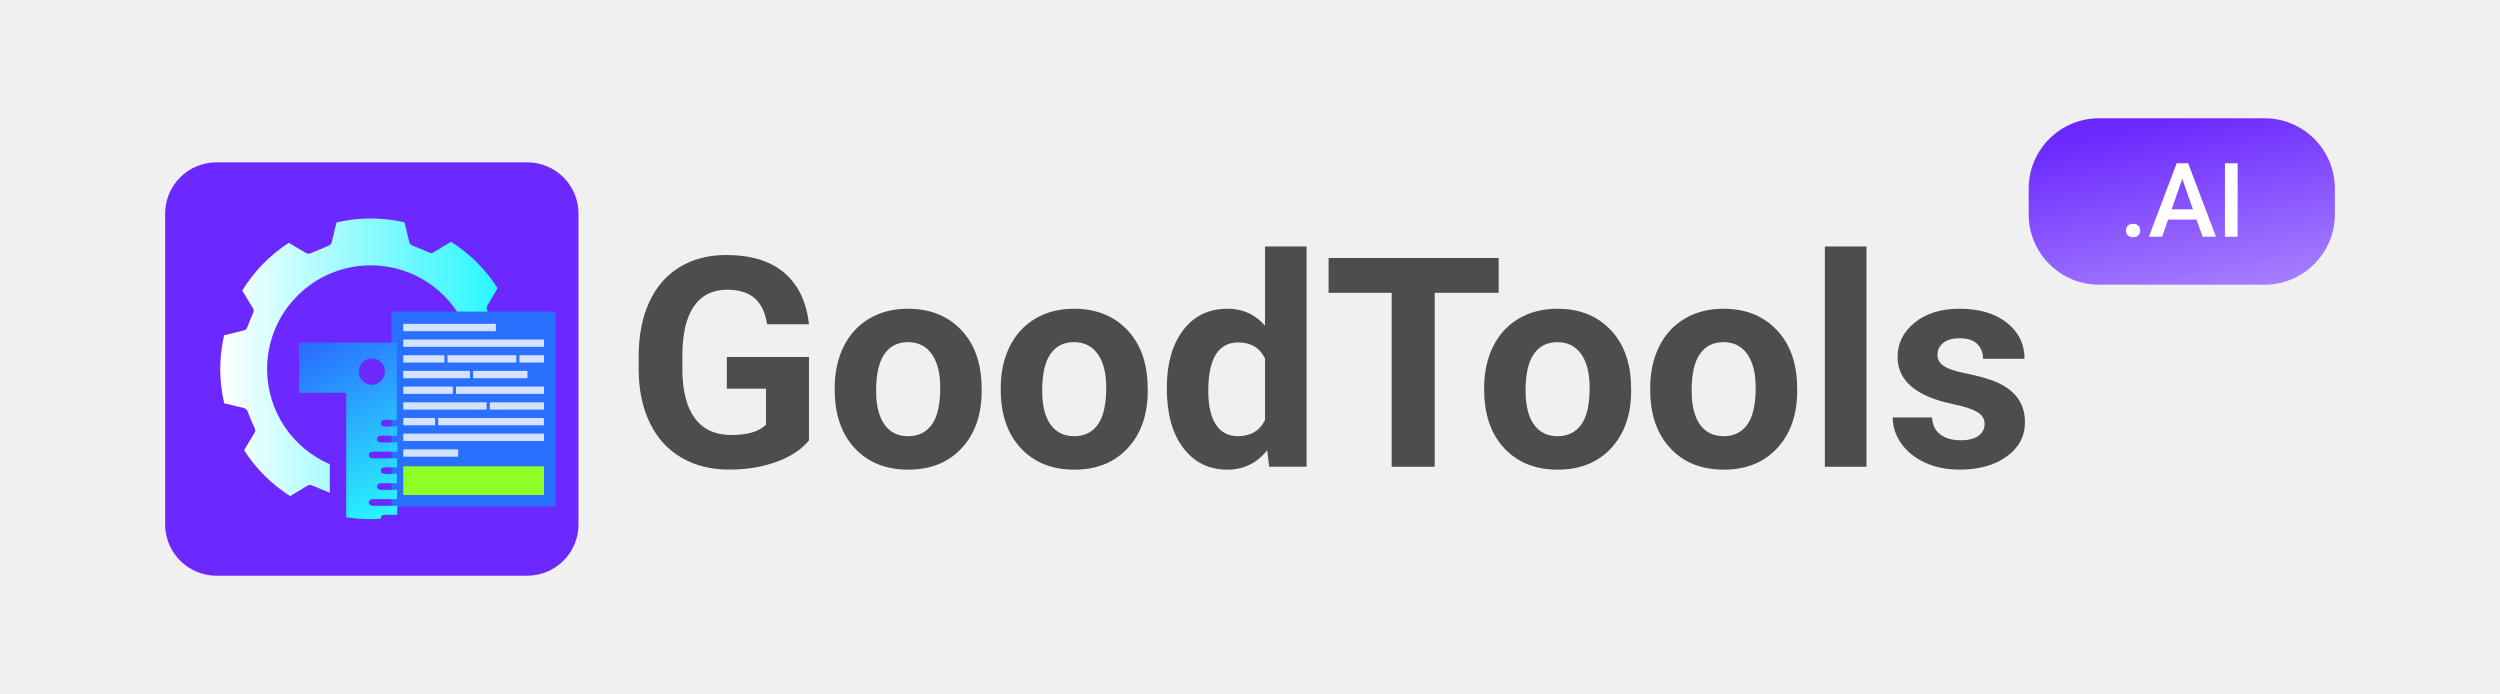
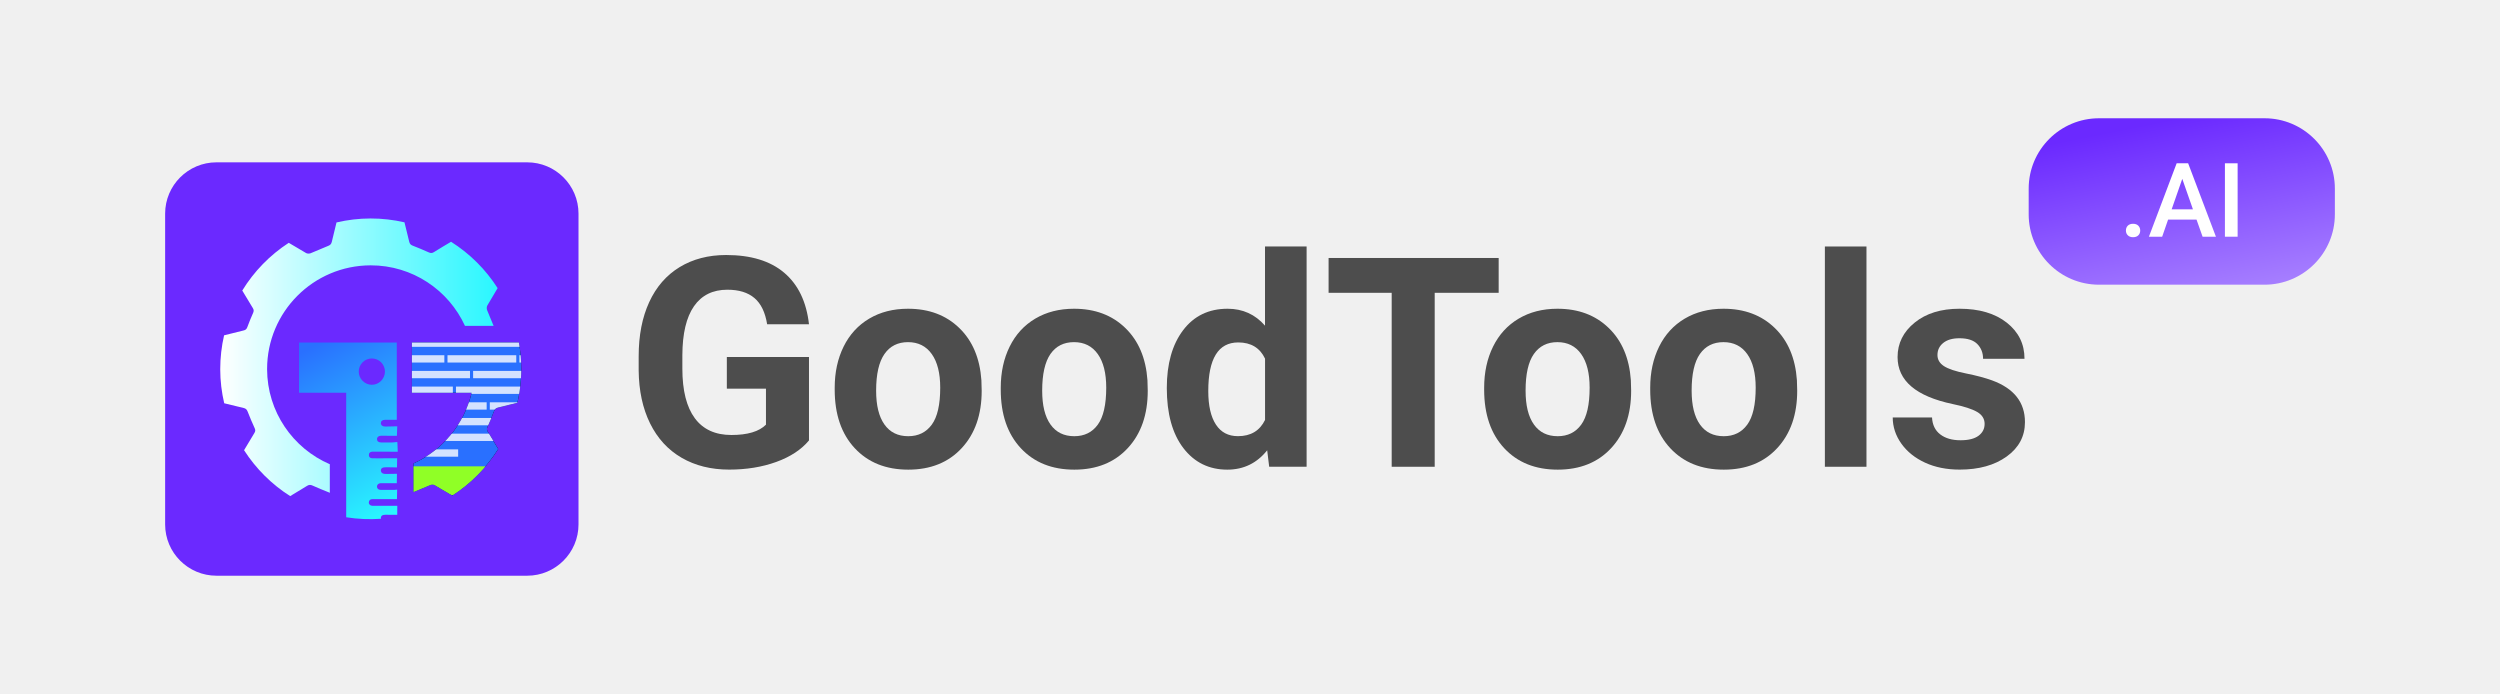
<svg xmlns="http://www.w3.org/2000/svg" xmlns:xlink="http://www.w3.org/1999/xlink" version="1.1" id="Layer_1" x="0px" y="0px" viewBox="0 0 598 166" style="enable-background:new 0 0 598 166;" xml:space="preserve">
  <style type="text/css">
	.st0{fill:#6B29FF;}
	.st1{fill:none;}
	.st2{fill:url(#SVGID_1_);}
- 	.st3{clipPath:url(#SVGID_00000139289186865859704000000003742631851006620558_);}
+ 	.st3{clip-path:url(#SVGID_00000139289186865859704000000003742631851006620558_);}
	.st4{fill:#2970FF;}
	.st5{fill:#90FF26;}
	.st6{opacity:0.8;}
	.st7{fill:#FFFFFF;}
	.st8{fill:url(#SVGID_00000093163695951853022950000000451622130774539187_);}
	.st9{fill:#4D4D4D;}
	.st10{fill:url(#SVGID_00000134229813165984377590000005558758538998587799_);}
</style>
  <g>
    <g>
      <path class="st0" d="M126.1,137.71H51.78c-6.78,0-12.28-5.5-12.28-12.28V51.11c0-6.78,5.5-12.28,12.28-12.28h74.32    c6.78,0,12.28,5.5,12.28,12.28v74.32C138.38,132.21,132.88,137.71,126.1,137.71z" />
      <path d="M124.69,88.2c0,1.96-0.16,3.87-0.46,5.74c-0.13,0.8-0.28,1.6-0.46,2.39c-1.54,0.38-3.08,0.77-4.62,1.14    c-0.49,0.12-0.76,0.33-0.95,0.81c-0.49,1.29-1.02,2.57-1.59,3.83c-0.2,0.44-0.17,0.76,0.08,1.17c0.84,1.36,1.66,2.74,2.49,4.12    c-2.81,4.46-6.56,8.26-10.99,11.12c-1.4-0.83-2.8-1.67-4.21-2.48c-0.26-0.15-0.71-0.16-1-0.05c-1.36,0.54-2.7,1.15-4.06,1.7v-6.84    c6.92-3.14,12.13-9.36,13.9-16.91H98.53v-12h25.59C124.49,83.97,124.69,86.06,124.69,88.2z" />
      <path class="st1" d="M98.53,81.94h8.33v-4h4.36c-3.92-8.55-12.56-14.48-22.58-14.47C74.95,63.5,63.87,74.62,63.89,88.31    c0.02,13.69,11.14,24.77,24.83,24.75c11.72-0.02,21.53-8.18,24.09-19.12H98.53V81.94z" />
      <linearGradient id="SVGID_1_" gradientUnits="userSpaceOnUse" x1="52.684" y1="85.466" x2="119.042" y2="85.466">
        <stop offset="0" style="stop-color:#FFFFFF" />
        <stop offset="1" style="stop-color:#29F7FF" />
      </linearGradient>
      <path class="st2" d="M78.88,111.04c-8.8-3.79-14.97-12.54-14.99-22.73C63.87,74.62,74.95,63.5,88.64,63.47    c10.02-0.02,18.66,5.92,22.58,14.47h6.85c-0.5-1.27-1.07-2.5-1.56-3.77c-0.12-0.31-0.11-0.79,0.05-1.08    c0.81-1.4,1.63-2.79,2.47-4.17c-2.85-4.47-6.66-8.26-11.14-11.09c-1.38,0.82-2.76,1.64-4.12,2.49c-0.41,0.25-0.74,0.26-1.18,0.06    c-1.29-0.58-2.58-1.12-3.9-1.63c-0.49-0.19-0.69-0.46-0.81-0.95c-0.37-1.54-0.75-3.08-1.13-4.62c-2.62-0.6-5.34-0.93-8.14-0.92    c-2.8,0-5.51,0.34-8.12,0.95c-0.38,1.54-0.76,3.08-1.12,4.63c-0.12,0.49-0.33,0.76-0.81,0.95c-1.43,0.57-2.83,1.22-4.27,1.79    c-0.31,0.12-0.79,0.11-1.07-0.05c-1.39-0.8-2.77-1.62-4.15-2.45c-4.5,2.93-8.31,6.83-11.12,11.42c0.84,1.41,1.68,2.81,2.54,4.21    c0.23,0.38,0.25,0.68,0.07,1.1c-0.51,1.14-0.98,2.3-1.41,3.47c-0.17,0.46-0.43,0.66-0.89,0.77c-1.56,0.38-3.11,0.77-4.66,1.16    c-0.6,2.61-0.92,5.33-0.92,8.12c0,2.8,0.34,5.51,0.95,8.13c1.55,0.38,3.1,0.76,4.65,1.13c0.5,0.12,0.75,0.35,0.94,0.82    c0.53,1.36,1.1,2.71,1.71,4.04c0.19,0.42,0.17,0.71-0.06,1.09c-0.84,1.38-1.66,2.77-2.49,4.15c2.83,4.41,6.6,8.17,11.03,10.98    c1.36-0.81,2.71-1.62,4.05-2.46c0.47-0.29,0.83-0.28,1.31-0.06c1.26,0.57,2.54,1.1,3.83,1.6c0.11,0.04,0.2,0.09,0.29,0.14V111.04z    " />
      <g>
        <defs>
          <path id="SVGID_00000008860330712005137720000002605351387423041431_" d="M124.69,88.2c0,1.96-0.16,3.87-0.46,5.74      c-0.13,0.8-0.28,1.6-0.46,2.39c-1.54,0.38-3.08,0.77-4.62,1.14c-0.49,0.12-0.76,0.33-0.95,0.81c-0.49,1.29-1.02,2.57-1.59,3.83      c-0.2,0.44-0.17,0.76,0.08,1.17c0.84,1.36,1.66,2.74,2.49,4.12c-2.81,4.46-6.56,8.26-10.99,11.12c-1.4-0.83-2.8-1.67-4.21-2.48      c-0.26-0.15-0.71-0.16-1-0.05c-1.36,0.54-2.7,1.15-4.06,1.7v-6.84c6.92-3.14,12.13-9.36,13.9-16.91H98.53v-12h25.59      C124.49,83.97,124.69,86.06,124.69,88.2z" />
        </defs>
        <clipPath id="SVGID_00000091706543014560269470000000510436031000287923_">
          <use xlink:href="#SVGID_00000008860330712005137720000002605351387423041431_" style="overflow:visible;" />
        </clipPath>
-         <g style="clipPath:url(#SVGID_00000091706543014560269470000000510436031000287923_);">
+         <g style="clip-path:url(#SVGID_00000091706543014560269470000000510436031000287923_);">
          <g>
            <rect x="93.61" y="74.53" class="st4" width="39.24" height="46.64" />
          </g>
          <g>
            <rect x="96.46" y="111.54" class="st5" width="33.66" height="6.87" />
          </g>
          <g>
            <g class="st6">
              <rect x="96.46" y="77.46" class="st7" width="22.16" height="1.75" />
            </g>
            <g class="st6">
              <rect x="96.46" y="81.21" class="st7" width="33.66" height="1.75" />
            </g>
            <g class="st6">
              <rect x="96.46" y="103.73" class="st7" width="33.66" height="1.75" />
            </g>
            <g class="st6">
              <rect x="96.46" y="84.97" class="st7" width="9.83" height="1.75" />
            </g>
            <g class="st6">
              <rect x="107.04" y="84.97" class="st7" width="16.45" height="1.75" />
            </g>
            <g class="st6">
              <rect x="124.24" y="84.97" class="st7" width="5.88" height="1.75" />
            </g>
            <g>
              <g class="st6">
                <rect x="96.46" y="99.98" class="st7" width="7.61" height="1.75" />
              </g>
              <g class="st6">
                <rect x="104.81" y="99.98" class="st7" width="25.3" height="1.75" />
              </g>
            </g>
            <g>
              <g class="st6">
                <rect x="96.46" y="107.49" class="st7" width="13.13" height="1.75" />
              </g>
            </g>
            <g>
              <g class="st6">
                <rect x="96.46" y="96.23" class="st7" width="19.95" height="1.75" />
              </g>
              <g class="st6">
                <rect x="117.16" y="96.23" class="st7" width="12.96" height="1.75" />
              </g>
            </g>
            <g>
              <g class="st6">
                <rect x="109.07" y="92.47" class="st7" width="21.05" height="1.75" />
              </g>
              <g class="st6">
                <rect x="96.46" y="92.47" class="st7" width="11.86" height="1.75" />
              </g>
            </g>
            <g class="st6">
              <rect x="96.46" y="88.72" class="st7" width="15.96" height="1.75" />
            </g>
            <g>
              <g class="st6">
                <rect x="113.17" y="88.72" class="st7" width="13" height="1.75" />
              </g>
            </g>
          </g>
        </g>
      </g>
      <path class="st1" d="M91.39,91.28c1.24-1.22,1.27-3.19,0.05-4.43c-1.21-1.23-3.21-1.25-4.44-0.04c-1.24,1.21-1.25,3.19-0.04,4.43    C88.2,92.49,90.14,92.5,91.39,91.28z" />
      <linearGradient id="SVGID_00000121986299731560462360000003669437777750538880_" gradientUnits="userSpaceOnUse" x1="98.128" y1="120.579" x2="77.658" y2="81.403">
        <stop offset="0" style="stop-color:#29F7FF" />
        <stop offset="1" style="stop-color:#2970FF" />
      </linearGradient>
      <path style="fill:url(#SVGID_00000121986299731560462360000003669437777750538880_);" d="M89.1,120.99    c-0.54-0.01-0.91-0.37-0.88-0.83c0.04-0.51,0.36-0.76,0.86-0.77h5.87c0.02-0.74,0.03-1.47,0.05-2.28    c-0.22,0.02-0.46,0.06-0.69,0.07c-1.1,0-2.2,0.01-3.3-0.01c-0.53-0.01-0.84-0.33-0.84-0.8c0.01-0.43,0.35-0.76,0.86-0.79    c0.21-0.01,0.43,0,0.65,0c1.12,0,2.25,0.01,3.23,0.01c0.01-0.78,0.02-1.49,0.04-2.26c-0.84,0.02-1.72,0.04-2.6,0.04    c-0.7,0.01-1.09-0.19-1.2-0.57c-0.02-0.08-0.05-0.15-0.05-0.24c0.01-0.55,0.37-0.79,1.21-0.79h0.59c0.72,0.01,1.44,0.03,2.06,0.04    c0.02-0.8,0.03-1.47,0.04-2.2c-1.46,0.01-2.93,0.01-4.4,0.02c-0.53,0-1.06,0.01-1.59-0.01c-0.48-0.02-0.78-0.3-0.78-0.78    c-0.01-0.48,0.29-0.75,0.77-0.8c0.19-0.01,0.39,0,0.58,0c1.82,0,3.64,0,5.56,0.01c-0.02-0.67-0.04-1.28-0.07-1.89    c0-0.09-0.01-0.18-0.04-0.44c-0.4,0.04-0.79,0.1-1.17,0.11c-0.91,0.01-1.81,0.01-2.71,0c-0.63-0.01-0.97-0.29-0.97-0.79    c-0.01-0.48,0.36-0.79,0.95-0.81h0.65c1.09,0.01,2.18,0.01,3.16,0.02c0.03-0.78,0.06-1.49,0.08-2.28    c-0.79,0.02-1.57,0.04-2.36,0.05c-0.19,0.01-0.39,0.01-0.58,0c-0.6-0.01-0.97-0.31-0.98-0.79c0-0.49,0.36-0.8,0.96-0.81h2.85    V81.94H71.53v12h11.28v29.79c2.75,0.44,5.55,0.56,8.33,0.36c-0.01-0.05-0.04-0.1-0.04-0.15c0-0.54,0.35-0.81,1.07-0.81    c0.96,0,1.92,0.01,2.85,0.01c0-0.75,0-1.43,0.01-2.15H92.4C91.3,120.99,90.2,121,89.1,120.99z M86.75,86.64    c1.22-1.21,3.22-1.19,4.43,0.04c1.22,1.25,1.19,3.22-0.05,4.45c-1.24,1.23-3.19,1.21-4.42-0.05    C85.5,89.85,85.51,87.86,86.75,86.64z" />
    </g>
    <g>
      <path class="st9" d="M193.52,105.34c-1.85,2.22-4.47,3.94-7.85,5.16c-3.38,1.22-7.13,1.83-11.25,1.83    c-4.32,0-8.11-0.94-11.37-2.83s-5.77-4.62-7.55-8.22c-1.77-3.59-2.68-7.81-2.73-12.66v-3.4c0-4.98,0.84-9.3,2.52-12.95    s4.1-6.44,7.27-8.37c3.17-1.93,6.88-2.9,11.13-2.9c5.92,0,10.55,1.41,13.89,4.24c3.34,2.83,5.32,6.93,5.93,12.33H183.5    c-0.46-2.86-1.47-4.95-3.04-6.28s-3.72-1.99-6.47-1.99c-3.5,0-6.16,1.32-7.99,3.95c-1.83,2.63-2.76,6.54-2.78,11.73v3.19    c0,5.24,1,9.19,2.98,11.87s4.91,4.01,8.75,4.01c3.86,0,6.62-0.82,8.27-2.47v-8.61h-9.36v-7.58h19.65V105.34z" />
      <path class="st9" d="M199.66,92.75c0-3.68,0.71-6.96,2.13-9.84c1.42-2.88,3.46-5.11,6.12-6.69c2.66-1.58,5.76-2.37,9.28-2.37    c5.01,0,9.09,1.53,12.26,4.6c3.17,3.06,4.93,7.23,5.3,12.49l0.07,2.54c0,5.69-1.59,10.26-4.77,13.7    c-3.18,3.44-7.44,5.16-12.79,5.16c-5.35,0-9.62-1.71-12.81-5.14c-3.19-3.43-4.79-8.1-4.79-14V92.75z M209.57,93.45    c0,3.53,0.66,6.22,1.99,8.09c1.33,1.87,3.22,2.8,5.69,2.8c2.4,0,4.28-0.92,5.63-2.76c1.35-1.84,2.02-4.79,2.02-8.85    c0-3.46-0.67-6.14-2.02-8.04c-1.35-1.9-3.25-2.85-5.69-2.85c-2.42,0-4.3,0.94-5.62,2.83C210.24,86.56,209.57,89.49,209.57,93.45z" />
      <path class="st9" d="M239.38,92.75c0-3.68,0.71-6.96,2.13-9.84c1.42-2.88,3.46-5.11,6.12-6.69c2.66-1.58,5.76-2.37,9.28-2.37    c5.01,0,9.09,1.53,12.26,4.6s4.93,7.23,5.3,12.49l0.07,2.54c0,5.69-1.59,10.26-4.77,13.7c-3.18,3.44-7.44,5.16-12.79,5.16    c-5.35,0-9.62-1.71-12.81-5.14c-3.19-3.43-4.79-8.1-4.79-14V92.75z M249.29,93.45c0,3.53,0.66,6.22,1.99,8.09    c1.33,1.87,3.22,2.8,5.69,2.8c2.4,0,4.28-0.92,5.62-2.76s2.02-4.79,2.02-8.85c0-3.46-0.67-6.14-2.02-8.04    c-1.35-1.9-3.25-2.85-5.69-2.85c-2.43,0-4.3,0.94-5.63,2.83C249.96,86.56,249.29,89.49,249.29,93.45z" />
      <path class="st9" d="M279.1,92.82c0-5.79,1.3-10.39,3.89-13.82c2.59-3.43,6.15-5.15,10.65-5.15c3.61,0,6.6,1.35,8.95,4.05V58.96    h9.95v52.69h-8.95l-0.48-3.94c-2.47,3.09-5.65,4.63-9.54,4.63c-4.37,0-7.87-1.72-10.51-5.16    C280.42,103.73,279.1,98.94,279.1,92.82z M289.02,93.55c0,3.48,0.61,6.15,1.82,8c1.21,1.86,2.97,2.78,5.28,2.78    c3.06,0,5.22-1.29,6.48-3.88V85.79c-1.23-2.59-3.37-3.88-6.41-3.88C291.41,81.91,289.02,85.79,289.02,93.55z" />
      <path class="st9" d="M358.48,70.04h-15.3v41.61h-10.29V70.04h-15.09v-8.33h40.68V70.04z" />
      <path class="st9" d="M355.01,92.75c0-3.68,0.71-6.96,2.13-9.84c1.42-2.88,3.46-5.11,6.12-6.69c2.66-1.58,5.76-2.37,9.28-2.37    c5.01,0,9.09,1.53,12.26,4.6c3.17,3.06,4.93,7.23,5.3,12.49l0.07,2.54c0,5.69-1.59,10.26-4.77,13.7    c-3.18,3.44-7.44,5.16-12.79,5.16s-9.62-1.71-12.81-5.14c-3.19-3.43-4.79-8.1-4.79-14V92.75z M364.92,93.45    c0,3.53,0.66,6.22,1.99,8.09c1.33,1.87,3.22,2.8,5.69,2.8c2.4,0,4.28-0.92,5.62-2.76c1.35-1.84,2.02-4.79,2.02-8.85    c0-3.46-0.67-6.14-2.02-8.04c-1.35-1.9-3.25-2.85-5.69-2.85c-2.42,0-4.3,0.94-5.63,2.83S364.92,89.49,364.92,93.45z" />
      <path class="st9" d="M394.73,92.75c0-3.68,0.71-6.96,2.13-9.84c1.42-2.88,3.46-5.11,6.12-6.69c2.66-1.58,5.76-2.37,9.28-2.37    c5.01,0,9.09,1.53,12.26,4.6c3.17,3.06,4.93,7.23,5.3,12.49l0.07,2.54c0,5.69-1.59,10.26-4.77,13.7    c-3.18,3.44-7.44,5.16-12.79,5.16s-9.62-1.71-12.81-5.14c-3.19-3.43-4.79-8.1-4.79-14V92.75z M404.64,93.45    c0,3.53,0.66,6.22,1.99,8.09c1.33,1.87,3.22,2.8,5.69,2.8c2.4,0,4.28-0.92,5.62-2.76c1.35-1.84,2.02-4.79,2.02-8.85    c0-3.46-0.67-6.14-2.02-8.04c-1.35-1.9-3.25-2.85-5.69-2.85c-2.42,0-4.3,0.94-5.63,2.83S404.64,89.49,404.64,93.45z" />
      <path class="st9" d="M446.46,111.65h-9.95V58.96h9.95V111.65z" />
      <path class="st9" d="M474.72,101.39c0-1.21-0.6-2.17-1.8-2.86c-1.2-0.7-3.13-1.32-5.78-1.87c-8.83-1.85-13.24-5.6-13.24-11.25    c0-3.29,1.37-6.04,4.1-8.25c2.73-2.21,6.3-3.31,10.72-3.31c4.71,0,8.48,1.11,11.3,3.33c2.82,2.22,4.24,5.1,4.24,8.64h-9.91    c0-1.42-0.46-2.59-1.37-3.52c-0.91-0.93-2.34-1.39-4.29-1.39c-1.67,0-2.96,0.38-3.88,1.13c-0.92,0.75-1.37,1.71-1.37,2.88    c0,1.1,0.52,1.98,1.56,2.66c1.04,0.67,2.8,1.26,5.27,1.75c2.47,0.49,4.55,1.05,6.24,1.66c5.24,1.92,7.86,5.25,7.86,9.98    c0,3.38-1.45,6.12-4.36,8.22c-2.9,2.09-6.65,3.14-11.25,3.14c-3.11,0-5.87-0.55-8.28-1.66c-2.41-1.11-4.31-2.63-5.68-4.56    c-1.37-1.93-2.06-4.02-2.06-6.26h9.4c0.09,1.76,0.74,3.11,1.96,4.05s2.83,1.41,4.87,1.41c1.9,0,3.33-0.36,4.3-1.08    C474.24,103.5,474.72,102.56,474.72,101.39z" />
    </g>
    <g>
      <linearGradient id="SVGID_00000143582098372677331490000007044950076871796373_" gradientUnits="userSpaceOnUse" x1="518.016" y1="28.891" x2="528.998" y2="83.8">
        <stop offset="0" style="stop-color:#6B29FF" />
        <stop offset="1" style="stop-color:#B797FF" />
      </linearGradient>
      <path style="fill:url(#SVGID_00000143582098372677331490000007044950076871796373_);" d="M541.67,68.1h-39.58    c-9.3,0-16.83-7.54-16.83-16.83v-6.15c0-9.3,7.54-16.83,16.83-16.83h39.58c9.3,0,16.83,7.54,16.83,16.83v6.15    C558.5,60.56,550.96,68.1,541.67,68.1z" />
      <g>
        <path class="st7" d="M510.22,53.53c0.55,0,0.97,0.15,1.27,0.46c0.3,0.31,0.45,0.7,0.45,1.16c0,0.46-0.15,0.84-0.45,1.14     c-0.3,0.3-0.72,0.45-1.27,0.45c-0.52,0-0.94-0.15-1.24-0.45c-0.31-0.3-0.46-0.68-0.46-1.15c0-0.47,0.15-0.85,0.45-1.16     C509.26,53.69,509.68,53.53,510.22,53.53z" />
        <path class="st7" d="M525.41,52.53h-6.8l-1.42,4.09h-3.17l6.64-17.57h2.74l6.65,17.57h-3.19L525.41,52.53z M519.46,50.07h5.09     l-2.55-7.29L519.46,50.07z" />
        <path class="st7" d="M535.24,56.62h-3.04V39.06h3.04V56.62z" />
      </g>
    </g>
  </g>
</svg>
